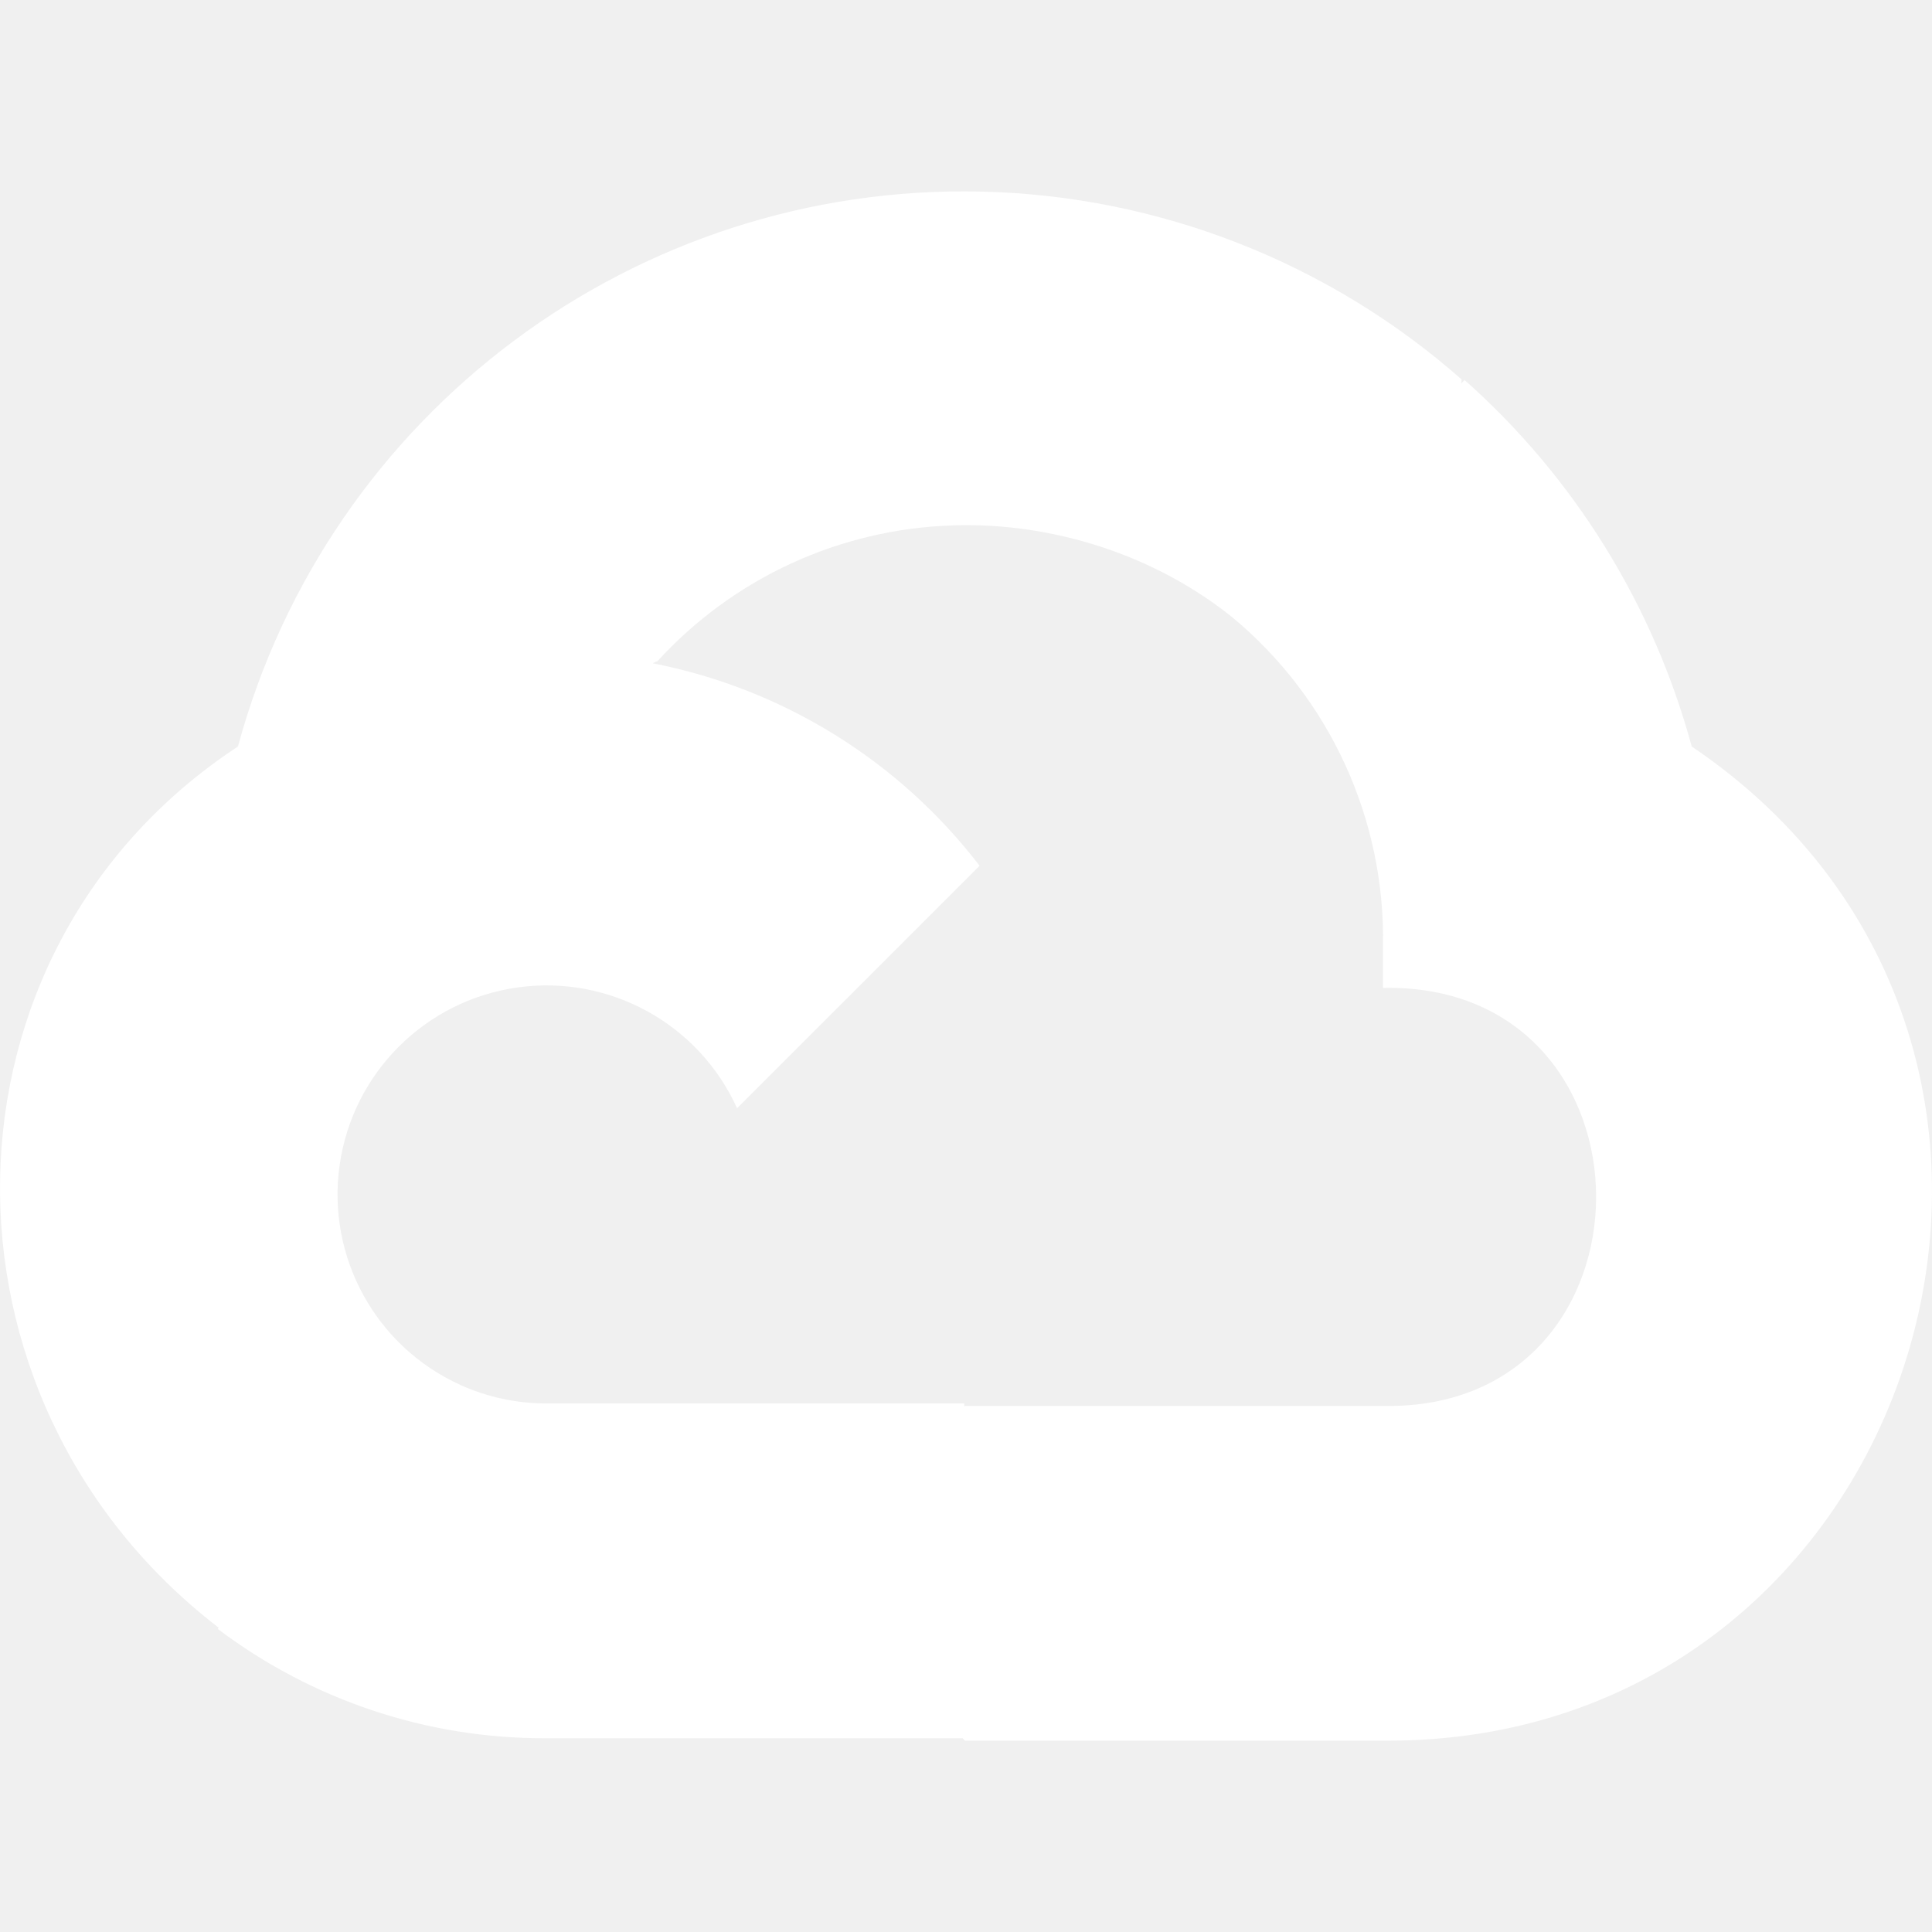
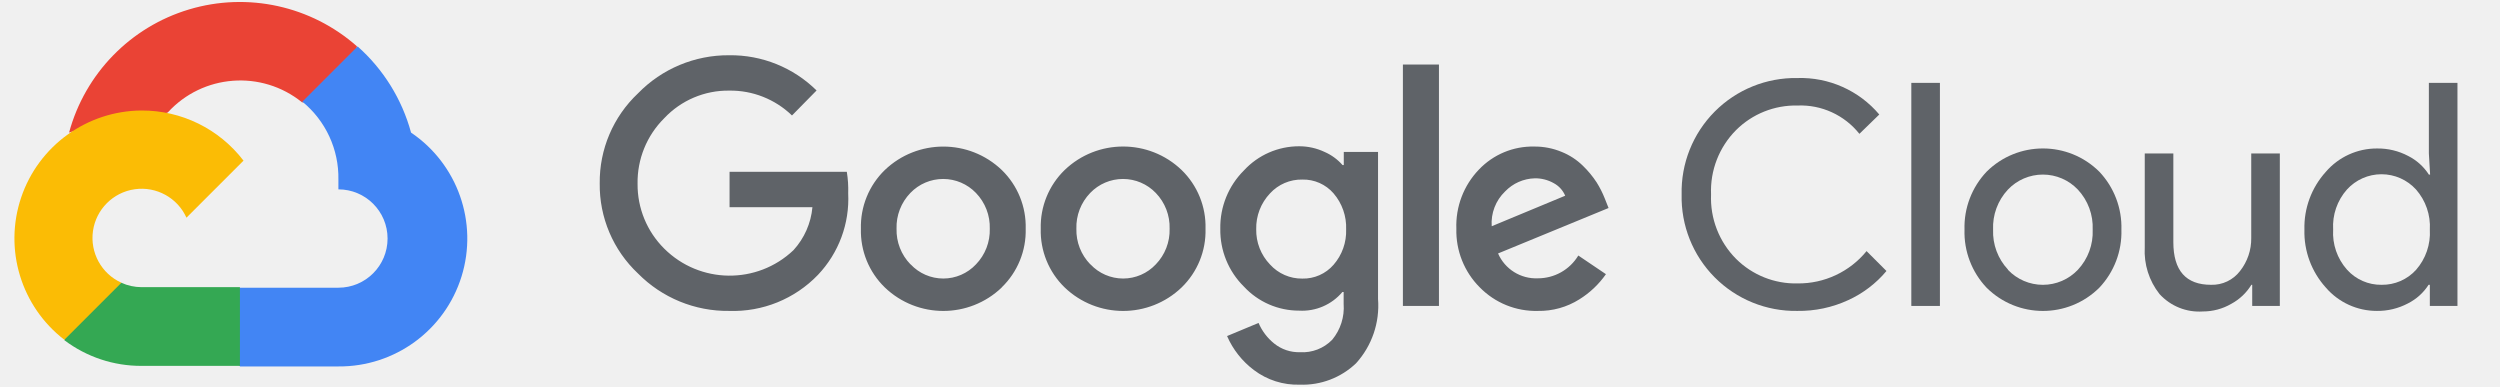
- <svg xmlns="http://www.w3.org/2000/svg" role="img" viewBox="0 0 24 24" fill="#FFFFFF">
-   <path d="M12.19 2.38a9.344 9.344 0 0 0-9.234 6.893c.053-.02-.055.013 0 0-3.875 2.551-3.922 8.11-.247 10.941l.006-.007-.007.03a6.717 6.717 0 0 0 4.077 1.356h5.173l.03.03h5.192c6.687.053 9.376-8.605 3.835-12.35a9.365 9.365 0 0 0-2.821-4.552l-.043.043.006-.05A9.344 9.344 0 0 0 12.19 2.38zm-.358 4.146c1.244-.04 2.518.368 3.486 1.15a5.186 5.186 0 0 1 1.862 4.078v.518c3.53-.07 3.53 5.262 0 5.193h-5.193l-.008.009v-.04H6.785a2.59 2.59 0 0 1-1.067-.23h.001a2.597 2.597 0 1 1 3.437-3.437l3.013-3.012A6.747 6.747 0 0 0 8.11 8.24c.018-.01.04-.026.054-.023a5.186 5.186 0 0 1 3.67-1.69z" />
+ <svg xmlns="http://www.w3.org/2000/svg" viewBox="0 0 181 28">
+   <defs>
+     <style>.cls-1{fill:#ea4335;}.cls-2{fill:#4285f4;}.cls-3{fill:#34a853;}.cls-4{fill:#fbbc05;}.cls-5{fill:#5f6368;}</style>
+   </defs>
+   <path class="cls-1" d="M21.85,7.41l1,0,2.85-2.85.14-1.21A12.81,12.81,0,0,0,5,9.6a1.55,1.55,0,0,1,1-.06l5.7-.94s.29-.48.44-.45a7.11,7.11,0,0,1,9.73-.74Z" />
+   <path class="cls-2" d="M29.76,9.6a12.84,12.84,0,0,0-3.87-6.24l-4,4A7.11,7.11,0,0,1,24.5,13v.71a3.56,3.56,0,1,1,0,7.12H17.38l-.71.72v4.27l.71.71H24.5A9.26,9.26,0,0,0,29.76,9.6Z" />
+   <path class="cls-3" d="M10.25,26.49h7.12v-5.7H10.25a3.54,3.54,0,0,1-1.47-.32l-1,.31L4.91,23.63l-.25,1A9.21,9.21,0,0,0,10.25,26.49Z" />
+   <path class="cls-4" d="M10.25,8A9.26,9.26,0,0,0,4.66,24.6l4.13-4.13a3.56,3.56,0,1,1,4.71-4.71l4.13-4.13A9.25,9.25,0,0,0,10.25,8Z" />
+   <path class="cls-5" d="M52.79,22.51a9.11,9.11,0,0,1-6.6-2.71,8.8,8.8,0,0,1-2.77-6.52,8.81,8.81,0,0,1,2.77-6.52A9.11,9.11,0,0,1,52.79,4a8.84,8.84,0,0,1,6.33,2.55L57.34,8.36a6.41,6.41,0,0,0-4.55-1.8,6.34,6.34,0,0,0-4.7,2,6.53,6.53,0,0,0-1.93,4.75A6.53,6.53,0,0,0,48.09,18a6.71,6.71,0,0,0,9.36.11A5.32,5.32,0,0,0,58.82,15h-6V12.44h8.49A8.12,8.12,0,0,1,61.41,14a8,8,0,0,1-2.19,5.9A8.51,8.51,0,0,1,52.79,22.51Zm19.74-1.7a6.12,6.12,0,0,1-8.47,0,5.7,5.7,0,0,1-1.73-4.25,5.71,5.71,0,0,1,1.73-4.25,6.13,6.13,0,0,1,8.47,0,5.71,5.71,0,0,1,1.73,4.25A5.7,5.7,0,0,1,72.52,20.81Zm-6.6-1.67a3.24,3.24,0,0,0,4.73,0,3.56,3.56,0,0,0,1-2.58,3.57,3.57,0,0,0-1-2.59,3.29,3.29,0,0,0-4.75,0,3.57,3.57,0,0,0-1,2.59A3.56,3.56,0,0,0,65.92,19.14Zm19.62,1.67a6.12,6.12,0,0,1-8.47,0,5.7,5.7,0,0,1-1.73-4.25,5.71,5.71,0,0,1,1.73-4.25,6.12,6.12,0,0,1,8.47,0,5.71,5.71,0,0,1,1.73,4.25A5.7,5.7,0,0,1,85.55,20.81Zm-6.6-1.67a3.24,3.24,0,0,0,4.73,0,3.56,3.56,0,0,0,1-2.58,3.57,3.57,0,0,0-1-2.59,3.29,3.29,0,0,0-4.75,0,3.57,3.57,0,0,0-1,2.59A3.56,3.56,0,0,0,78.94,19.14Zm15.16,8.71a5.24,5.24,0,0,1-3.33-1.06,6.13,6.13,0,0,1-1.94-2.46l2.28-.95a3.84,3.84,0,0,0,1.13,1.49,2.85,2.85,0,0,0,1.87.63,3,3,0,0,0,2.33-.9A3.65,3.65,0,0,0,97.28,22v-.86h-.09a3.81,3.81,0,0,1-3.13,1.35,5.43,5.43,0,0,1-4-1.74,5.75,5.75,0,0,1-1.71-4.19,5.81,5.81,0,0,1,1.71-4.22,5.42,5.42,0,0,1,4-1.75A4.3,4.3,0,0,1,95.9,11a3.7,3.7,0,0,1,1.3.95h.09V11h2.48V21.65a6.21,6.21,0,0,1-1.59,4.65A5.6,5.6,0,0,1,94.11,27.85Zm.18-7.68a2.91,2.91,0,0,0,2.26-1,3.7,3.7,0,0,0,.91-2.56A3.78,3.78,0,0,0,96.55,14a2.9,2.9,0,0,0-2.26-1,3.09,3.09,0,0,0-2.34,1,3.65,3.65,0,0,0-1,2.59,3.58,3.58,0,0,0,1,2.56A3.1,3.1,0,0,0,94.29,20.17Zm9.89-15.5V22.15h-2.61V4.67Zm7.16,17.84a5.68,5.68,0,0,1-4.21-1.71,5.79,5.79,0,0,1-1.69-4.24,5.86,5.86,0,0,1,1.63-4.28,5.36,5.36,0,0,1,4-1.67,5.05,5.05,0,0,1,2,.39,4.71,4.71,0,0,1,1.53,1,7,7,0,0,1,1,1.21,7.15,7.15,0,0,1,.59,1.17l.27.68-8,3.29a3,3,0,0,0,2.88,1.8,3.41,3.41,0,0,0,2.93-1.65l2,1.35a6.59,6.59,0,0,1-1.92,1.82A5.44,5.44,0,0,1,111.34,22.51ZM108,16.38l5.32-2.21a1.84,1.84,0,0,0-.83-.91,2.71,2.71,0,0,0-1.37-.35,3.09,3.09,0,0,0-2.15.95A3.17,3.17,0,0,0,108,16.38Z" />
+   <path class="cls-5" d="M130.13,22.51a8.24,8.24,0,0,1-8.38-8.43,8.24,8.24,0,0,1,8.38-8.43,7.46,7.46,0,0,1,5.93,2.64l-1.44,1.4a5.44,5.44,0,0,0-4.48-2.05,6.11,6.11,0,0,0-4.45,1.78,6.24,6.24,0,0,0-1.81,4.66,6.24,6.24,0,0,0,1.81,4.66,6.11,6.11,0,0,0,4.45,1.78,6.36,6.36,0,0,0,5-2.34l1.44,1.44a7.86,7.86,0,0,1-2.77,2.11A8.48,8.48,0,0,1,130.13,22.51Z" />
+   <path class="cls-5" d="M140.45,22.15h-2.07V6h2.07Z" />
+   <path class="cls-5" d="M143.83,12.43a5.79,5.79,0,0,1,8.16,0,5.85,5.85,0,0,1,1.6,4.2,5.85,5.85,0,0,1-1.6,4.2,5.79,5.79,0,0,1-8.16,0,5.85,5.85,0,0,1-1.6-4.2A5.85,5.85,0,0,1,143.83,12.43Zm1.54,7.1a3.49,3.49,0,0,0,5.07,0,4,4,0,0,0,1.07-2.9,4,4,0,0,0-1.07-2.9,3.49,3.49,0,0,0-5.07,0,4,4,0,0,0-1.07,2.9A4,4,0,0,0,145.38,19.52Z" />
+   <path class="cls-5" d="M165.06,22.15h-2V20.62H163A3.85,3.85,0,0,1,161.54,22a4.08,4.08,0,0,1-2.05.55,3.89,3.89,0,0,1-3.14-1.26,5,5,0,0,1-1.07-3.38V11.11h2.07v6.42q0,3.09,2.73,3.09a2.54,2.54,0,0,0,2.1-1,3.77,3.77,0,0,0,.81-2.39V11.11h2.07Z" />
+   <path class="cls-5" d="M172.09,22.51a4.86,4.86,0,0,1-3.7-1.69,6,6,0,0,1-1.55-4.19,6,6,0,0,1,1.55-4.19,4.86,4.86,0,0,1,3.7-1.69,4.69,4.69,0,0,1,2.26.54,3.83,3.83,0,0,1,1.5,1.35h.09l-.09-1.53V6h2.07V22.15h-2V20.62h-.09a3.83,3.83,0,0,1-1.5,1.35A4.69,4.69,0,0,1,172.09,22.51Zm.34-1.89a3.3,3.3,0,0,0,2.49-1.08,4.05,4.05,0,0,0,1-2.91,4.05,4.05,0,0,0-1-2.91,3.38,3.38,0,0,0-5,0,4,4,0,0,0-1,2.9,4,4,0,0,0,1,2.9A3.3,3.3,0,0,0,172.43,20.62Z" />
</svg>
